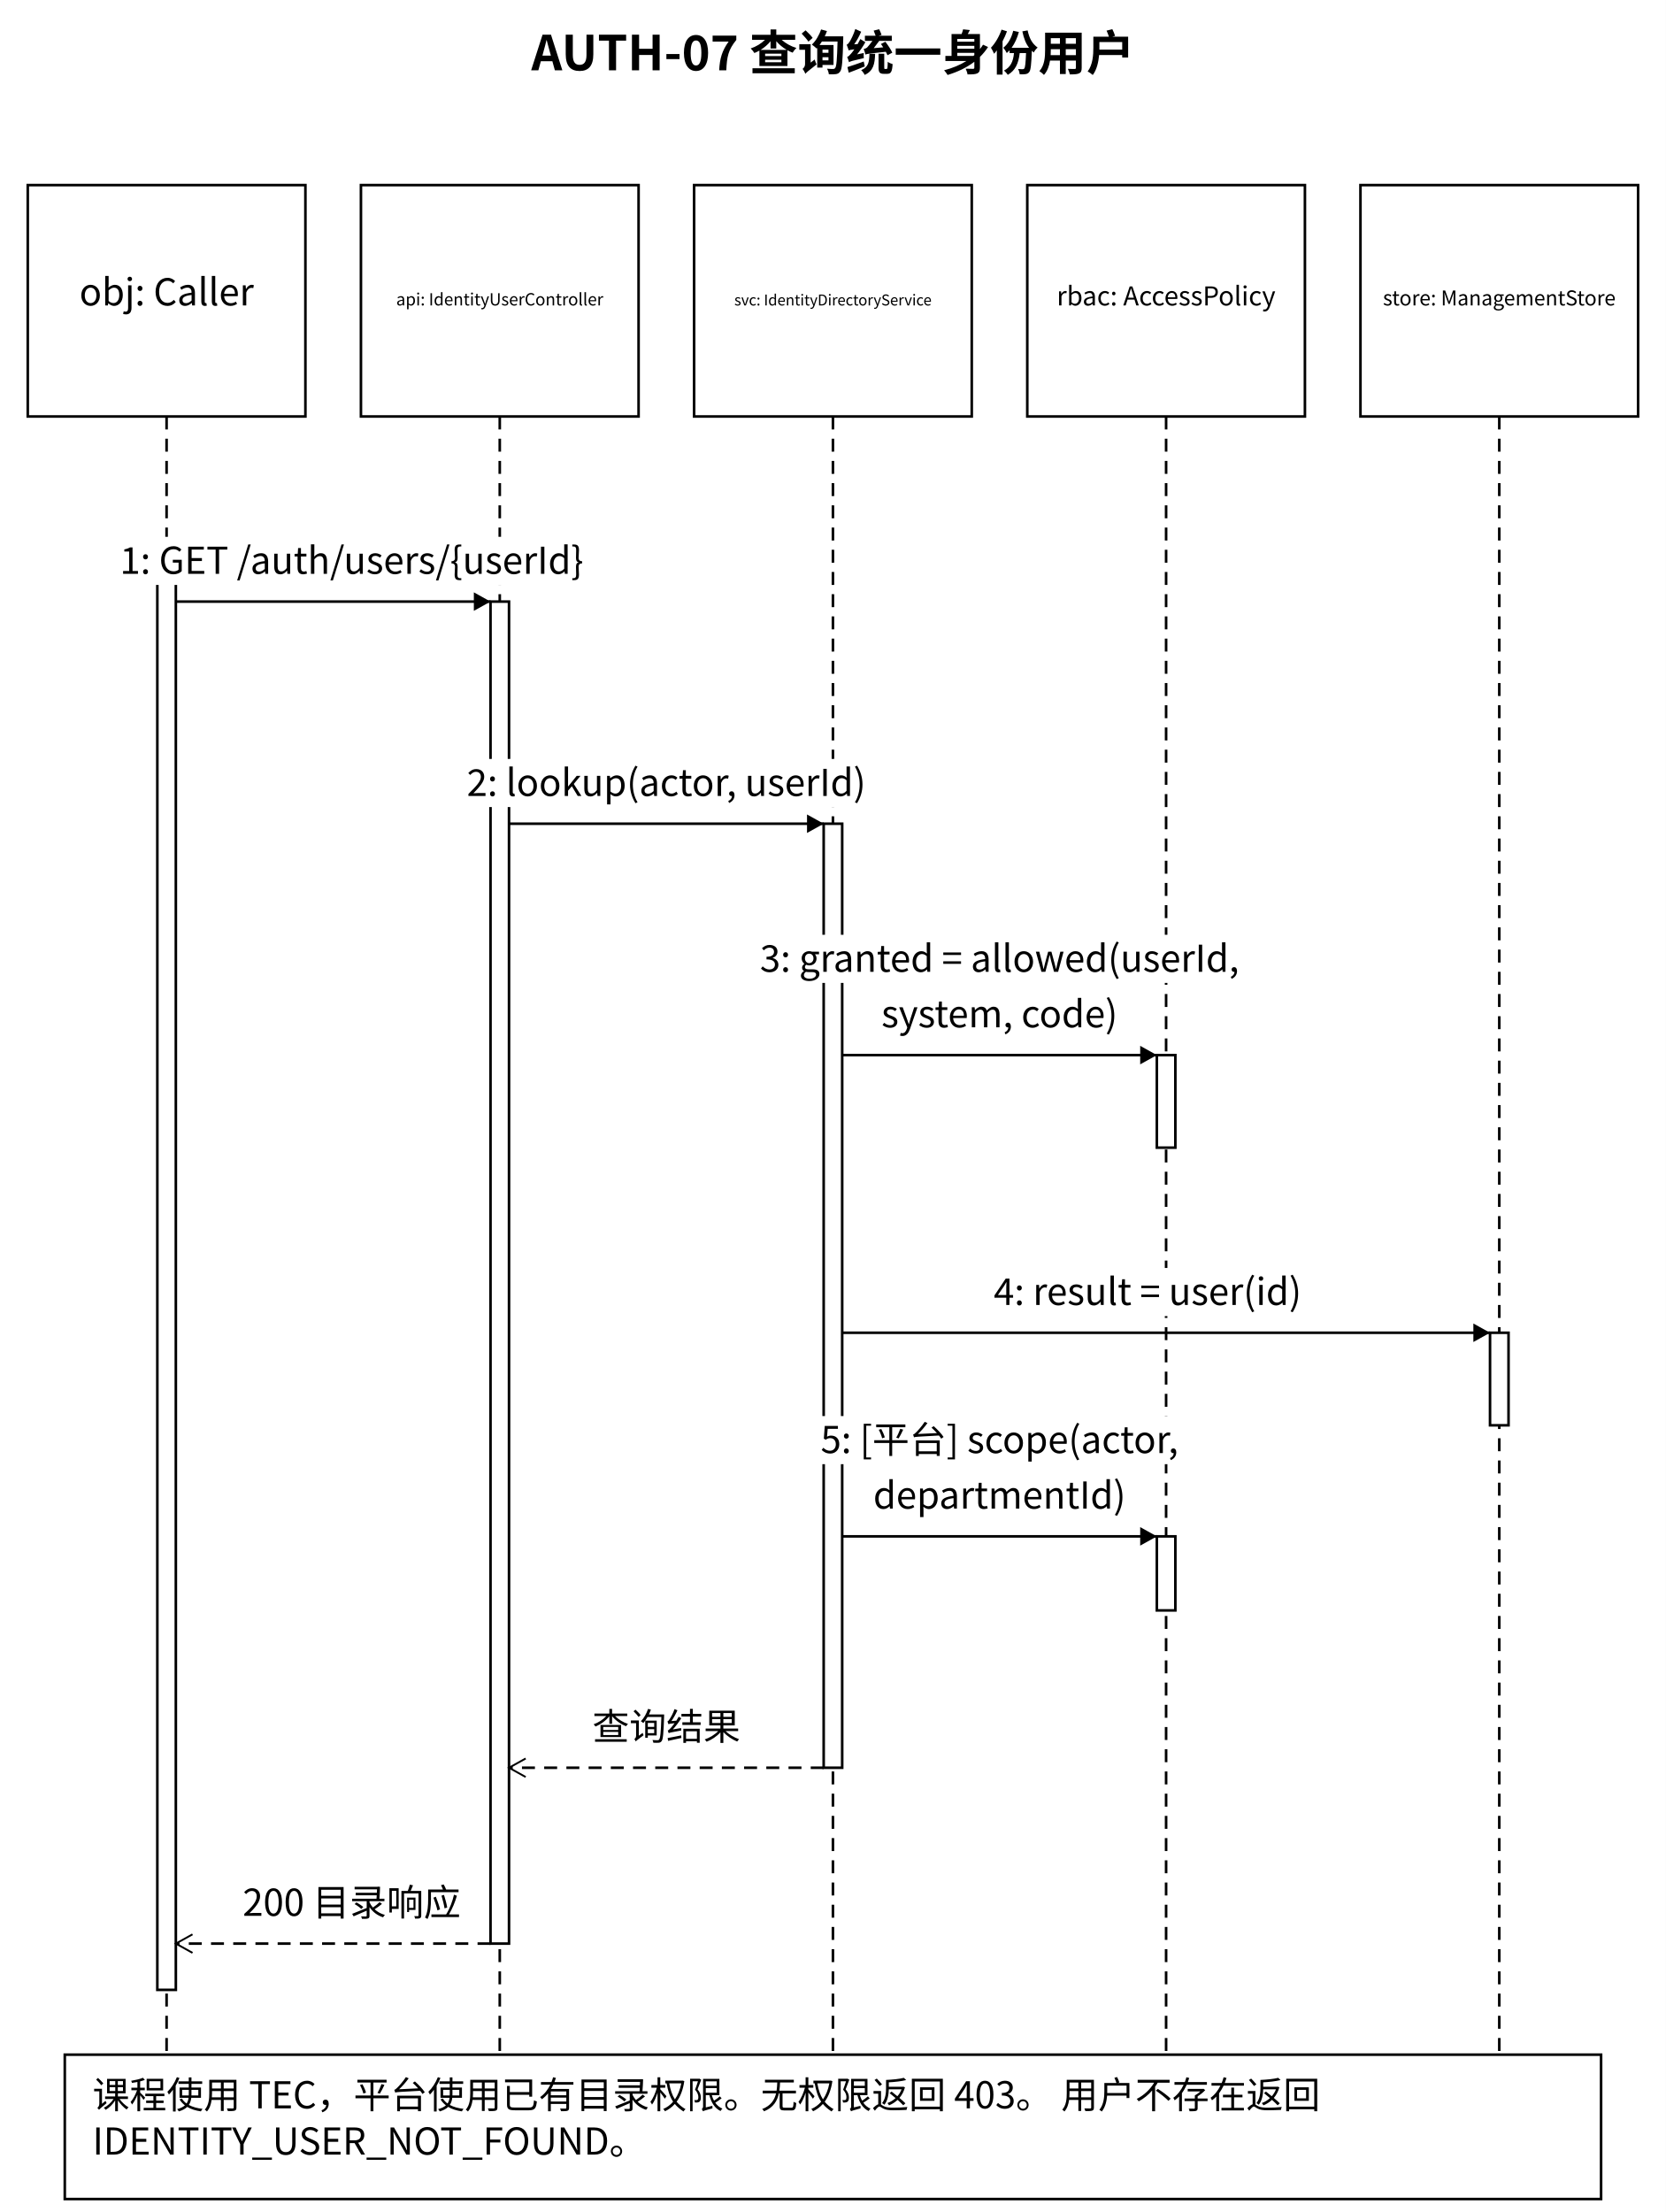
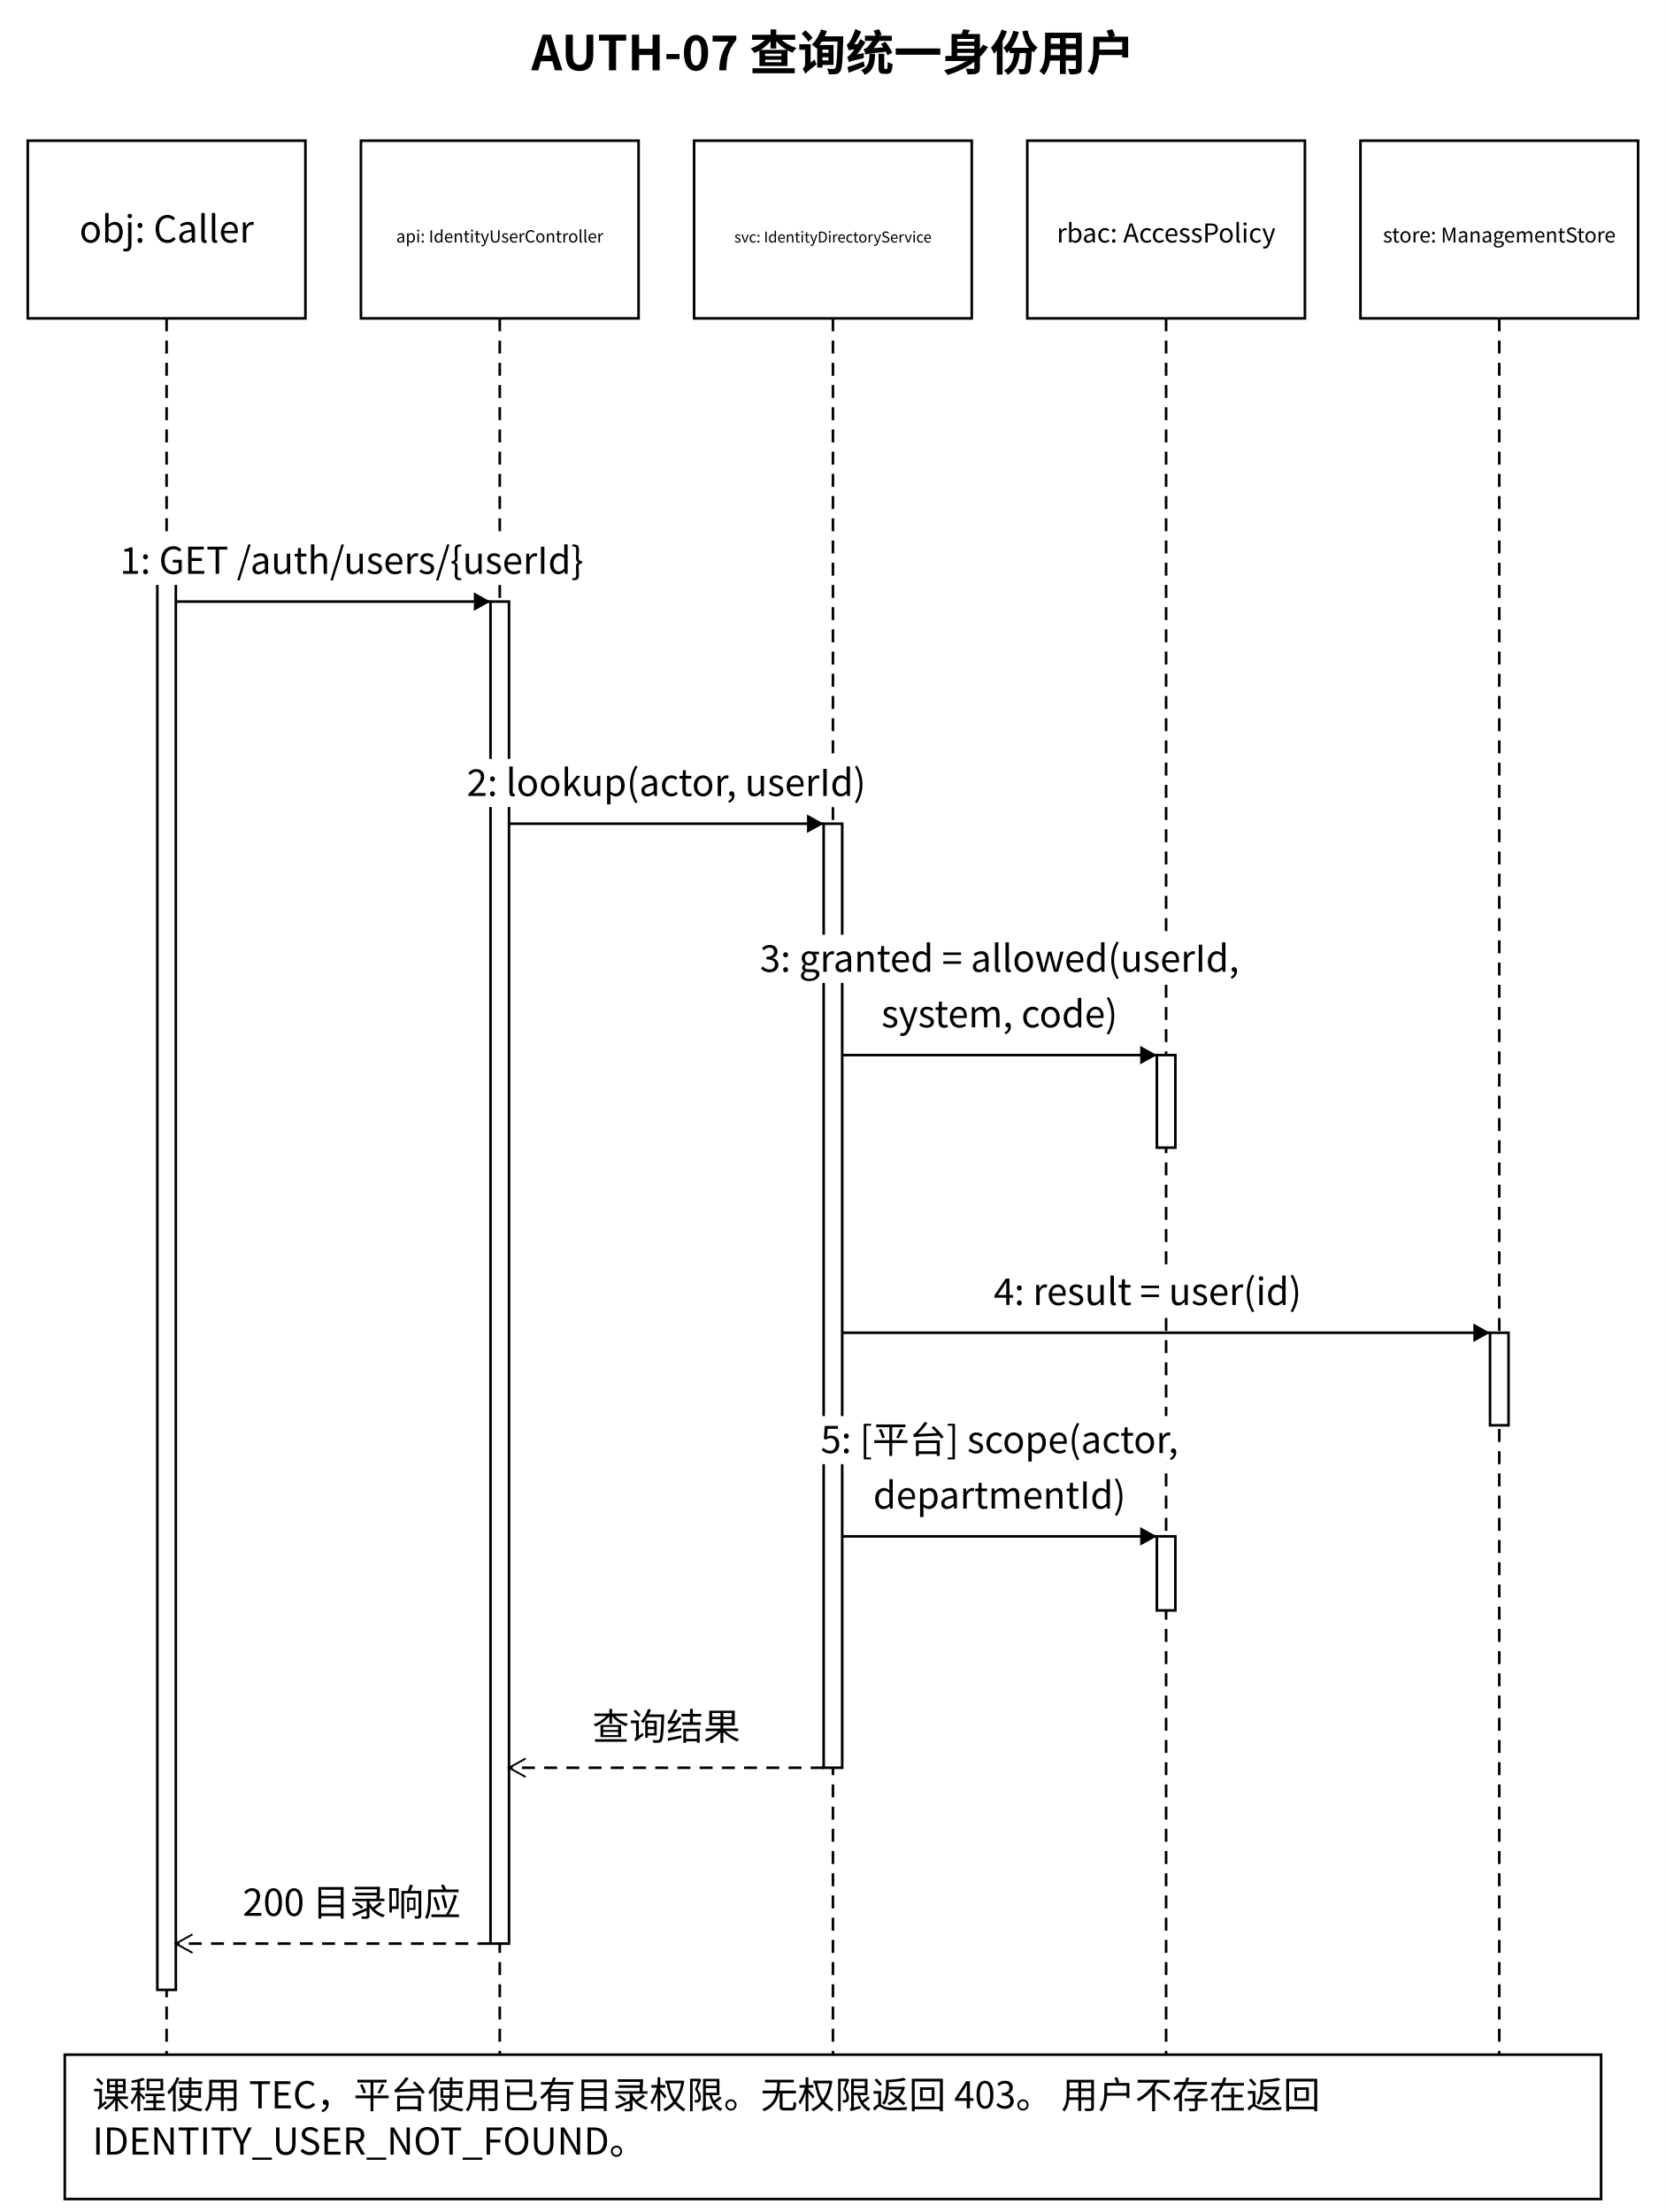
<svg xmlns="http://www.w3.org/2000/svg" width="900" height="1195" viewBox="0 0 900 1195">
  <style>text{font-family:'PingFang SC','Microsoft YaHei','Noto Sans CJK SC',system-ui,sans-serif;fill:black}</style>
  <defs>
    <marker id="open" markerWidth="12" markerHeight="12" refX="10" refY="6" orient="auto" markerUnits="userSpaceOnUse">
      <path d="M1,1 L10,6 L1,11" fill="none" stroke="black" />
    </marker>
    <marker id="filled" markerWidth="12" markerHeight="12" refX="10" refY="6" orient="auto" markerUnits="userSpaceOnUse">
      <path d="M1,1 L10,6 L1,11 Z" fill="black" />
    </marker>
    <marker id="triangle" markerWidth="16" markerHeight="16" refX="14" refY="8" orient="auto" markerUnits="userSpaceOnUse">
      <path d="M1,1 L14,8 L1,15 Z" fill="white" stroke="black" />
    </marker>
  </defs>
  <rect width="100%" height="100%" fill="white" />
  <text x="450.0" y="38" font-size="26" text-anchor="middle" font-weight="600">AUTH-07 查询统一身份用户</text>
-   <rect x="15" y="100" width="150" height="125" rx="0" fill="white" stroke="black" stroke-width="1.4" />
-   <text x="90" y="165" font-size="20" text-anchor="middle" font-weight="400">obj: Caller</text>
-   <path d="M 90,225 L 90,1160" fill="none" stroke="black" stroke-width="1.4" stroke-dasharray="7 5" />
-   <rect x="195" y="100" width="150" height="125" rx="0" fill="white" stroke="black" stroke-width="1.4" />
-   <text x="270" y="165" font-size="9" text-anchor="middle" font-weight="400">api: IdentityUserController</text>
-   <path d="M 270,225 L 270,1160" fill="none" stroke="black" stroke-width="1.4" stroke-dasharray="7 5" />
-   <rect x="375" y="100" width="150" height="125" rx="0" fill="white" stroke="black" stroke-width="1.4" />
-   <text x="450" y="165" font-size="8" text-anchor="middle" font-weight="400">svc: IdentityDirectoryService</text>
-   <path d="M 450,225 L 450,1160" fill="none" stroke="black" stroke-width="1.4" stroke-dasharray="7 5" />
-   <rect x="555" y="100" width="150" height="125" rx="0" fill="white" stroke="black" stroke-width="1.4" />
-   <text x="630" y="165" font-size="14" text-anchor="middle" font-weight="400">rbac: AccessPolicy</text>
-   <path d="M 630,225 L 630,1160" fill="none" stroke="black" stroke-width="1.4" stroke-dasharray="7 5" />
-   <rect x="735" y="100" width="150" height="125" rx="0" fill="white" stroke="black" stroke-width="1.4" />
-   <text x="810" y="165" font-size="11" text-anchor="middle" font-weight="400">store: ManagementStore</text>
-   <path d="M 810,225 L 810,1160" fill="none" stroke="black" stroke-width="1.4" stroke-dasharray="7 5" />
+   <rect x="15" y="76" width="150" height="96" rx="0" fill="white" stroke="black" stroke-width="1.4" />
+   <text x="90" y="131" font-size="20" text-anchor="middle" font-weight="400">obj: Caller</text>
+   <path d="M 90,172 L 90,1160" fill="none" stroke="black" stroke-width="1.4" stroke-dasharray="7 5" />
+   <rect x="195" y="76" width="150" height="96" rx="0" fill="white" stroke="black" stroke-width="1.4" />
+   <text x="270" y="131" font-size="9" text-anchor="middle" font-weight="400">api: IdentityUserController</text>
+   <path d="M 270,172 L 270,1160" fill="none" stroke="black" stroke-width="1.4" stroke-dasharray="7 5" />
+   <rect x="375" y="76" width="150" height="96" rx="0" fill="white" stroke="black" stroke-width="1.4" />
+   <text x="450" y="131" font-size="8" text-anchor="middle" font-weight="400">svc: IdentityDirectoryService</text>
+   <path d="M 450,172 L 450,1160" fill="none" stroke="black" stroke-width="1.4" stroke-dasharray="7 5" />
+   <rect x="555" y="76" width="150" height="96" rx="0" fill="white" stroke="black" stroke-width="1.4" />
+   <text x="630" y="131" font-size="14" text-anchor="middle" font-weight="400">rbac: AccessPolicy</text>
+   <path d="M 630,172 L 630,1160" fill="none" stroke="black" stroke-width="1.4" stroke-dasharray="7 5" />
+   <rect x="735" y="76" width="150" height="96" rx="0" fill="white" stroke="black" stroke-width="1.4" />
+   <text x="810" y="131" font-size="11" text-anchor="middle" font-weight="400">store: ManagementStore</text>
+   <path d="M 810,172 L 810,1160" fill="none" stroke="black" stroke-width="1.4" stroke-dasharray="7 5" />
  <rect x="85" y="305" width="10" height="770" rx="0" fill="white" stroke="black" stroke-width="1.4" />
  <rect x="265" y="325" width="10" height="725" rx="0" fill="white" stroke="black" stroke-width="1.4" />
  <path d="M 95,325 L 265,325" fill="none" stroke="black" stroke-width="1.4" marker-end="url(#filled)" />
  <rect x="31.1" y="290" width="317.8" height="26" fill="white" />
  <text x="190.0" y="310" font-size="20" text-anchor="middle" font-weight="400">1: GET /auth/users/{userId}</text>
  <rect x="445" y="445" width="10" height="510" rx="0" fill="white" stroke="black" stroke-width="1.4" />
  <path d="M 275,445 L 445,445" fill="none" stroke="black" stroke-width="1.4" marker-end="url(#filled)" />
  <rect x="218.2" y="410" width="283.6" height="26" fill="white" />
  <text x="360.0" y="430" font-size="20" text-anchor="middle" font-weight="400">2: lookup(actor, userId)</text>
  <rect x="625" y="570" width="10" height="50" rx="0" fill="white" stroke="black" stroke-width="1.4" />
  <path d="M 455,570 L 625,570" fill="none" stroke="black" stroke-width="1.4" marker-end="url(#filled)" />
  <rect x="375.4" y="505" width="329.2" height="26" fill="white" />
  <text x="540.0" y="525" font-size="20" text-anchor="middle" font-weight="400">3: granted = allowed(userId,</text>
  <rect x="460.9" y="535" width="158.2" height="26" fill="white" />
  <text x="540.0" y="555" font-size="20" text-anchor="middle" font-weight="400">system, code)</text>
  <rect x="805" y="720" width="10" height="50" rx="0" fill="white" stroke="black" stroke-width="1.4" />
  <path d="M 455,720 L 805,720" fill="none" stroke="black" stroke-width="1.4" marker-end="url(#filled)" />
  <rect x="501.0" y="685" width="238" height="26" fill="white" />
  <text x="620.0" y="705" font-size="20" text-anchor="middle" font-weight="400">4: result = user(id)</text>
  <rect x="625" y="830" width="10" height="40" rx="0" fill="white" stroke="black" stroke-width="1.4" />
  <path d="M 455,830 L 625,830" fill="none" stroke="black" stroke-width="1.4" marker-end="url(#filled)" />
  <rect x="412.4" y="765" width="255.2" height="26" fill="white" />
  <text x="540.0" y="785" font-size="20" text-anchor="middle" font-weight="400">5: [平台] scope(actor,</text>
  <rect x="460.9" y="795" width="158.2" height="26" fill="white" />
  <text x="540.0" y="815" font-size="20" text-anchor="middle" font-weight="400">departmentId)</text>
  <path d="M 445,955 L 275,955" fill="none" stroke="black" stroke-width="1.4" stroke-dasharray="7 5" marker-end="url(#open)" />
  <rect x="315.0" y="920" width="90" height="26" fill="white" />
  <text x="360.0" y="940" font-size="20" text-anchor="middle" font-weight="400">查询结果</text>
  <path d="M 265,1050 L 95,1050" fill="none" stroke="black" stroke-width="1.4" stroke-dasharray="7 5" marker-end="url(#open)" />
  <rect x="122.2" y="1015" width="135.6" height="26" fill="white" />
  <text x="190.0" y="1035" font-size="20" text-anchor="middle" font-weight="400">200 目录响应</text>
  <rect x="35" y="1110" width="830" height="78" rx="0" fill="white" stroke="black" stroke-width="1.4" />
  <text x="50" y="1139" font-size="20" text-anchor="start" font-weight="400">课程使用 TEC，平台使用已有目录权限。无权限返回 403。 用户不存在返回</text>
  <text x="50" y="1164" font-size="20" text-anchor="start" font-weight="400">IDENTITY_USER_NOT_FOUND。</text>
</svg>
